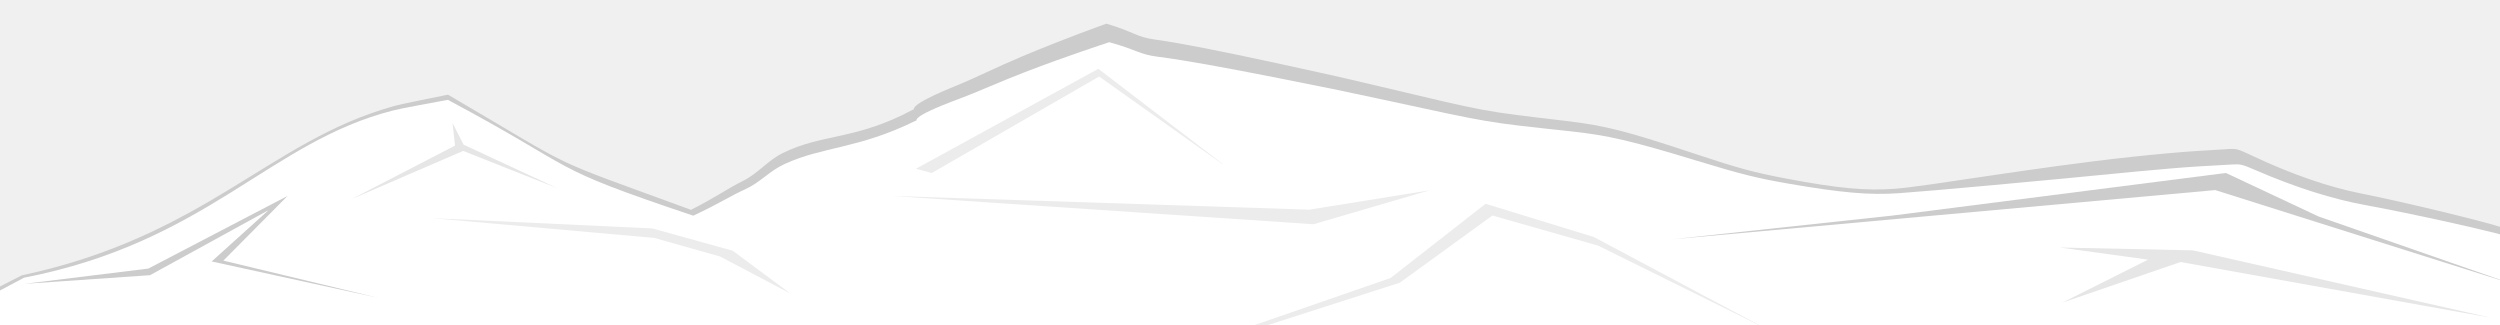
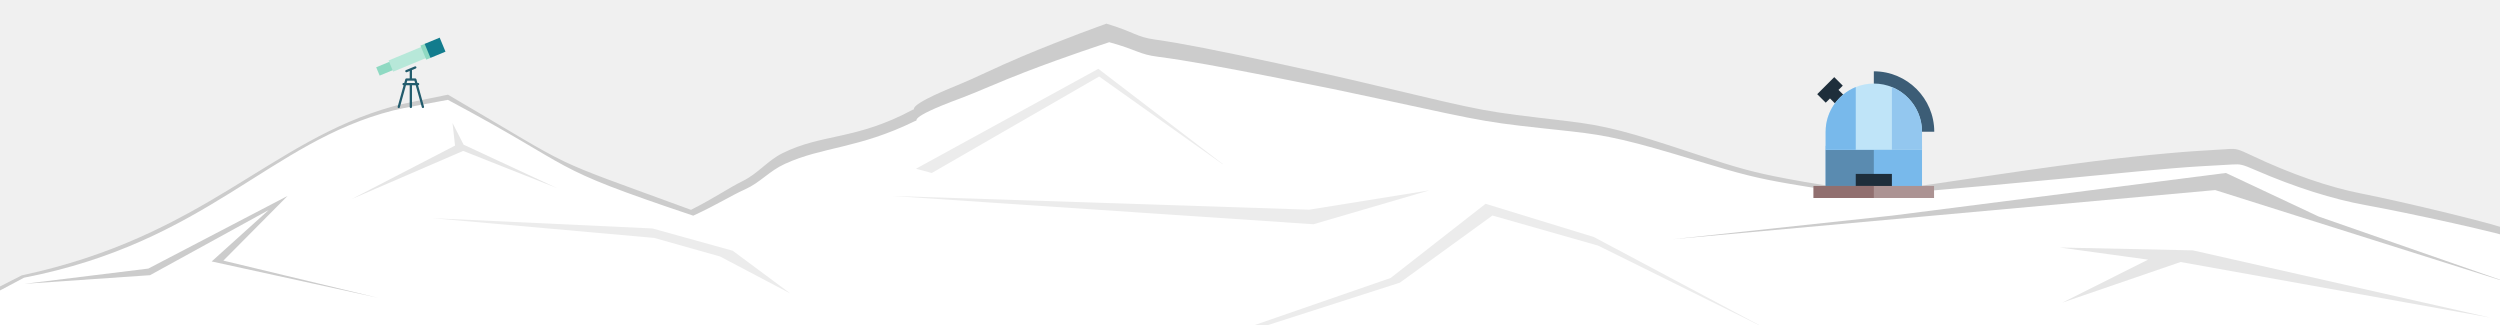
<svg xmlns="http://www.w3.org/2000/svg" width="1080" height="140" viewBox="0 0 1080 140" id="svg2" version="1.1">
  <defs id="defs4" />
  <g id="layer1" transform="translate(0,-912.3623)">
    <path style="fill:#cccccc" d="m -8.793,1056.706 5.133,-18.73 13.05,-6.656 C 88.67,1014.395 116.5,973.09 169.956,958.266 c 1.113,-0.36 6.347,-1.523 11.632,-2.585 5.285,-1.061 10.654,-2.151 11.932,-2.421 58.67,34.275 39.545,25.727 104.983,49.749 10.685,-5.412 16.075,-9.346 22.411,-12.471 6.598,-3.254 10.653,-8.775 17.121,-11.994 17.192,-8.558 31.712,-5.571 56.263,-18.779 2.03,-0.232 -4.658,-0.92 19.521,-10.685 6.911,-2.791 16.86,-7.787 27.846,-12.397 18.932,-7.945 33.624,-13.095 36.306,-14.109 12.413,3.73 12.666,5.706 21.096,6.892 11.87,1.669 27.711,4.847 52.587,10.211 19.636,4.234 26.678,5.82 42.97,9.678 49.624,11.75 44.92,10.875 82.156,15.282 16.54,1.958 26.024,4.375 54.913,13.997 19.156,6.381 25.852,8.203 39.952,10.872 22.296,4.22 34.527,5.365 47.033,4.401 14.243,-1.098 59.653,-9.217 103.195,-13.89 9.194,-0.987 21.255,-2.065 26.803,-2.397 5.548,-0.332 11.795,-0.719 13.883,-0.862 3.504,-0.24 4.281,-0.029 10.115,2.739 16.846,7.994 33.287,13.704 47.476,16.486 17.164,3.366 60.654,13.708 65.719,16.341 0.845,0.439 2.281,7.016 1.897,21.401 l -0.547,20.464 -543.91,3.195 -544.289,-2.742 z" id="path3337" />
    <path id="path3341" d="m -8.029,1056.13 6.195,-17.311 12.184,-6.483 c 79.383,-15.478 106.005,-58.709 159.53,-72.265 1.114,-0.329 6.355,-1.393 11.647,-2.363 5.292,-0.971 10.668,-1.967 11.948,-2.214 58.747,31.343 40.482,28.074 106.004,50.041 10.699,-4.949 16.096,-8.546 22.44,-11.404 6.606,-2.976 10.237,-7.794 17.144,-10.968 16.385,-7.529 31.753,-6.48 56.337,-18.559 2.033,-0.212 -4.664,-0.841 19.546,-9.771 6.92,-2.552 16.882,-7.121 27.882,-11.337 18.957,-7.266 33.668,-11.975 36.353,-12.902 12.429,3.411 12.682,5.218 21.123,6.302 11.886,1.527 27.747,4.433 52.655,9.338 19.661,3.872 26.713,5.322 43.026,8.85 49.688,10.745 44.978,9.944 82.263,13.975 16.562,1.79 26.058,4.001 54.985,12.8 19.181,5.835 25.886,7.501 40.004,9.941 22.325,3.859 34.572,4.906 47.094,4.024 14.261,-1.004 59.73,-5.151 103.33,-9.425 9.206,-0.902 21.283,-1.889 26.838,-2.192 5.555,-0.303 11.811,-0.658 13.901,-0.788 3.509,-0.219 4.286,-0.026 10.128,2.505 16.868,7.311 33.33,12.531 47.537,15.075 17.186,3.078 60.733,12.535 65.805,14.943 0.846,0.402 2.284,6.416 1.899,19.57 l -0.548,18.713 -544.617,8.466 -544.466,-5.157 z" style="fill:#ffffff" />
    <path style="fill:#ececec" d="m 528.107,983.259 -53.281,-37.842 -72.306,41.684 -6.829,-1.845 78.781,-43.167 53.774,41.131 z" id="path3349" />
    <path style="fill:#cccccc" d="m 163.442,1041.045 -72.003,-15.737 24.642,-22.215 -51.275,28.153 -54.296,3.735 53.566,-6.594 60.171,-31.396 -27.752,27.954 z" id="path3351" />
    <path style="fill:#e6e6e6" d="m 240.616,993.614 -40.535,-16.06 -48.106,20.778 44.599,-23.076 -1.079,-9.753 4.786,9.366 z" id="path3353" />
    <path style="fill:#ececec" d="m 282.631,1015.145 -95.892,-8.538 95.125,4.449 34.667,9.623 24.912,18.483 -30.392,-15.998 z" id="path3355" />
    <path style="fill:#ececec" d="m 760.911,1053.293 -116.345,0.528 -104.83,-0.252 61.028,-21.126 41.002,-32.041 46.806,14.361 z" id="path3357" />
    <path style="fill:#cccccc" d="m 1084.744,1034.841 -127.777,-40.366 -234.722,21.271 95.141,-10.238 144.204,-18.425 40.049,18.812 z" id="path3359" />
    <path style="fill:#ececec" d="m 385.446,997.024 180.11,5.92 51.98,-8.369 -50.129,14.66 z" id="path3363" />
    <path id="path3378" d="m 760.911,1053.343 -113.448,0.477 -102.22,-0.228 59.508,-19.122 39.981,-29.001 45.641,12.998 z" style="fill:#ffffff" />
    <path id="path3380" d="m 1075.869,1049.584 -133.854,-24.036 -51.089,17.548 37.054,-18.567 -38.177,-5.245 57.495,1.233 z" style="fill:#e6e6e6" />
+     <g id="g3391" transform="matrix(0.05943168,0,0,0.05943168,162.2696,928.6239)">
+       <rect id="rect3345" height="65.615" width="114.037" style="fill:#8fd9c2" transform="matrix(-0.9239,0.3827,-0.3827,-0.9239,219.1548,404.1167)" y="191.048" x="12.366" />
+       <rect id="rect3347" height="87.977" width="267.308" style="fill:#b7e8d9" transform="matrix(-0.9239,0.3827,-0.3827,-0.9239,510.5858,209.3656)" y="111.476" x="100.816" />
+       <polygon id="polygon3349" points="398.664,147.168 398.664,45.226 356.439,45.226 325.755,57.936 367.981,159.877 " style="fill:#8fd9c2" />
+       <rect id="rect3351" height="110.34" width="118.178" style="fill:#127c8d" transform="matrix(-0.9239,0.3827,-0.3827,-0.9239,859.5591,-23.8146)" y="18.413" x="373.059" />
+       <path id="path3353-3" d="m 351.723,501.474 -43.189,-155.328 0.144,0 c 4.586,0 8.303,-3.717 8.303,-8.303 0,-4.585 -3.716,-8.303 -8.303,-8.303 l -4.761,0 -7.544,-27.132 c -0.999,-3.592 -4.27,-6.079 -7.999,-6.079 l -24.074,0 0,-60.675 27.25,-11.288 c 4.237,-1.755 6.249,-6.612 4.493,-10.848 -1.756,-4.236 -6.611,-6.248 -10.848,-4.493 l -32.388,13.416 c -0.024,0.01 -0.05,0.02 -0.074,0.031 l -32.292,13.376 c -4.237,1.755 -6.249,6.612 -4.493,10.848 1.324,3.197 4.415,5.128 7.674,5.128 1.058,0 2.135,-0.204 3.174,-0.634 l 20.897,-8.656 0,53.797 -24.074,0 c -3.728,0 -7,2.486 -7.999,6.079 l -7.544,27.132 -4.761,0 c -4.586,0 -8.303,3.717 -8.303,8.303 0,4.586 3.716,8.303 8.303,8.303 l 0.144,0 -43.189,155.328 c -1.229,4.418 1.357,8.995 5.775,10.223 4.416,1.225 8.995,-1.358 10.222,-5.775 l 44.427,-159.776 27,0 0,157.551 c 0,4.585 3.716,8.303 8.303,8.303 4.587,0 8.303,-3.717 8.303,-8.303 l 0,-157.553 27,0 44.427,159.776 c 1.022,3.674 4.359,6.081 7.995,6.081 0.736,0 1.485,-0.098 2.228,-0.306 4.416,-1.228 7.002,-5.806 5.773,-10.223 z M 225.31,329.541 l 4.617,-16.605 52.136,0 4.617,16.605 -61.37,0 z" style="fill:#235c6d" />
+       <g id="g3355" />
+       <g id="g3357" />
+       <g id="g3359" />
+       <g id="g3361" />
+       <g id="g3363" />
+       <g id="g3365" />
+       <g id="g3367" />
+       <g id="g3369" />
+       <g id="g3371" />
+       <g id="g3373" />
+       <g id="g3375" />
+       <g id="g3377" />
+       <g id="g3379" />
+       <g id="g3381" />
+       <g id="g3383" />
+     </g>
+     <g id="g3470" transform="matrix(-0.1068987,0,0,0.1068987,836.9013,943.1647)">
+       <path id="path3414" d="m 62.479,244.235 -50.308,0 C 12.171,109.563 121.734,0 256.406,0 l 0,50.307 -193.927,193.928 z" style="fill:#3c5d76" />
+       <polygon id="polygon3416" points="450.769,126.832 485.196,92.41 416.346,23.56 381.921,57.983 399.134,75.197 329.671,144.658 364.096,179.083 433.559,109.622 " style="fill:#1e2e3b" />
+       <path id="path3418" d="m 61.667,301.033 c 0,50.033 0,210.967 0,210.967 l 389.477,0 c 0,0 0,-160.934 0,-210.967 l -389.477,0 z" style="fill:#78b9eb" />
+       <path id="path3420" d="m 256.406,317.262 c 0,46.184 0,194.738 0,194.738 l 194.739,0 c 0,0 0,-148.555 0,-194.738 l -194.739,0 z" style="fill:#5a8bb0" />
+       <rect id="rect3422" height="64.913" width="146.054" style="fill:#1e2e3b" y="414.631" x="183.379" />
+       <path id="path3424" d="m 451.144,317.262 0,-73.027 c 0,-107.379 -87.36,-194.739 -194.739,-194.739 -107.379,0 -194.738,87.36 -194.738,194.739 l 0,73.027 389.477,0 z" style="fill:#bfe4f8" />
+       <path id="path3426" d="M 183.379,63.718 C 112.08,92.666 61.667,162.668 61.667,244.235 l 0,73.027 121.712,0 0,-253.544 z" style="fill:#93c7ef" />
+       <path id="path3428" d="m 329.433,63.718 c 71.299,28.948 121.712,98.952 121.712,180.516 l 0,73.027 -121.712,0 0,-253.543 z" style="fill:#78b9eb" />
+       <rect id="rect3430" height="48.685" width="486.846" style="fill:#ac9393" y="463.315" x="12.983" />
+       <rect id="rect3432" height="48.685" width="243.423" style="fill:#916f6f" y="463.315" x="256.406" />
+       <g id="g3434" />
+       <g id="g3436" />
+       <g id="g3438" />
+       <g id="g3440" />
+       <g id="g3442" />
+       <g id="g3444" />
+       <g id="g3446" />
+       <g id="g3448" />
+       <g id="g3450" />
+       <g id="g3452" />
+       <g id="g3454" />
+       <g id="g3456" />
+       <g id="g3458" />
+       <g id="g3460" />
+       <g id="g3462" />
+     </g>
  </g>
</svg>
